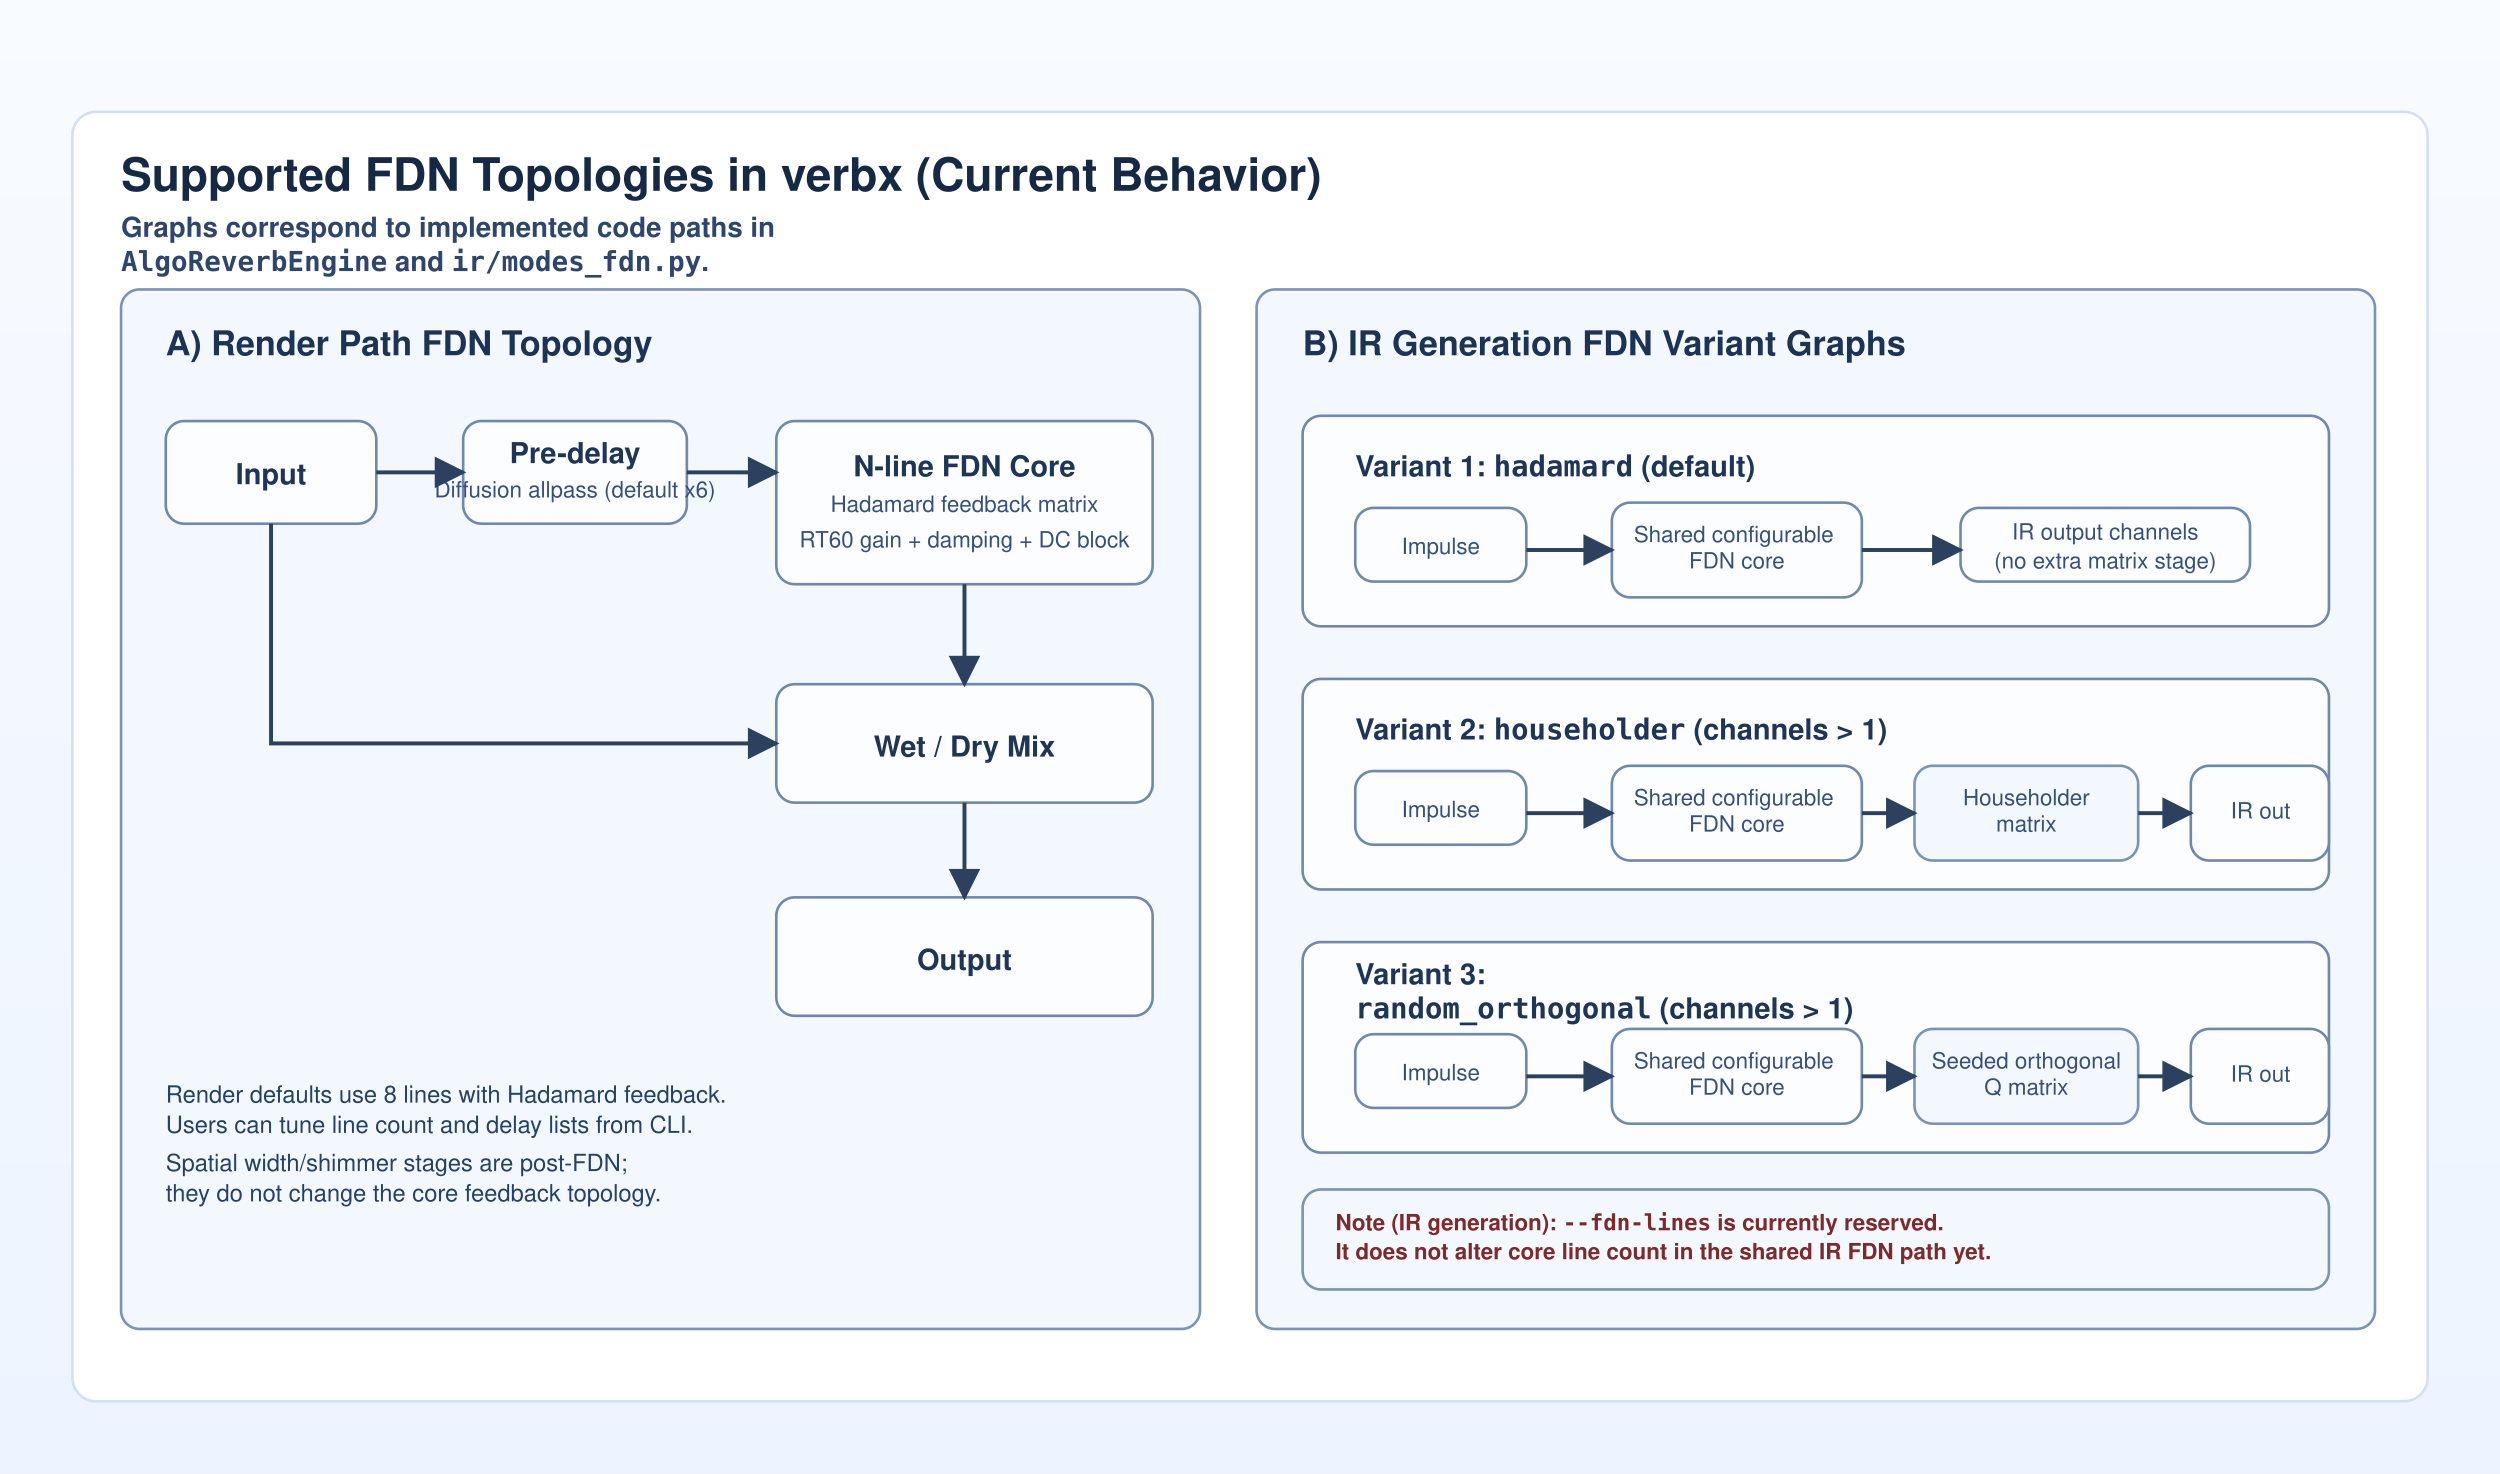
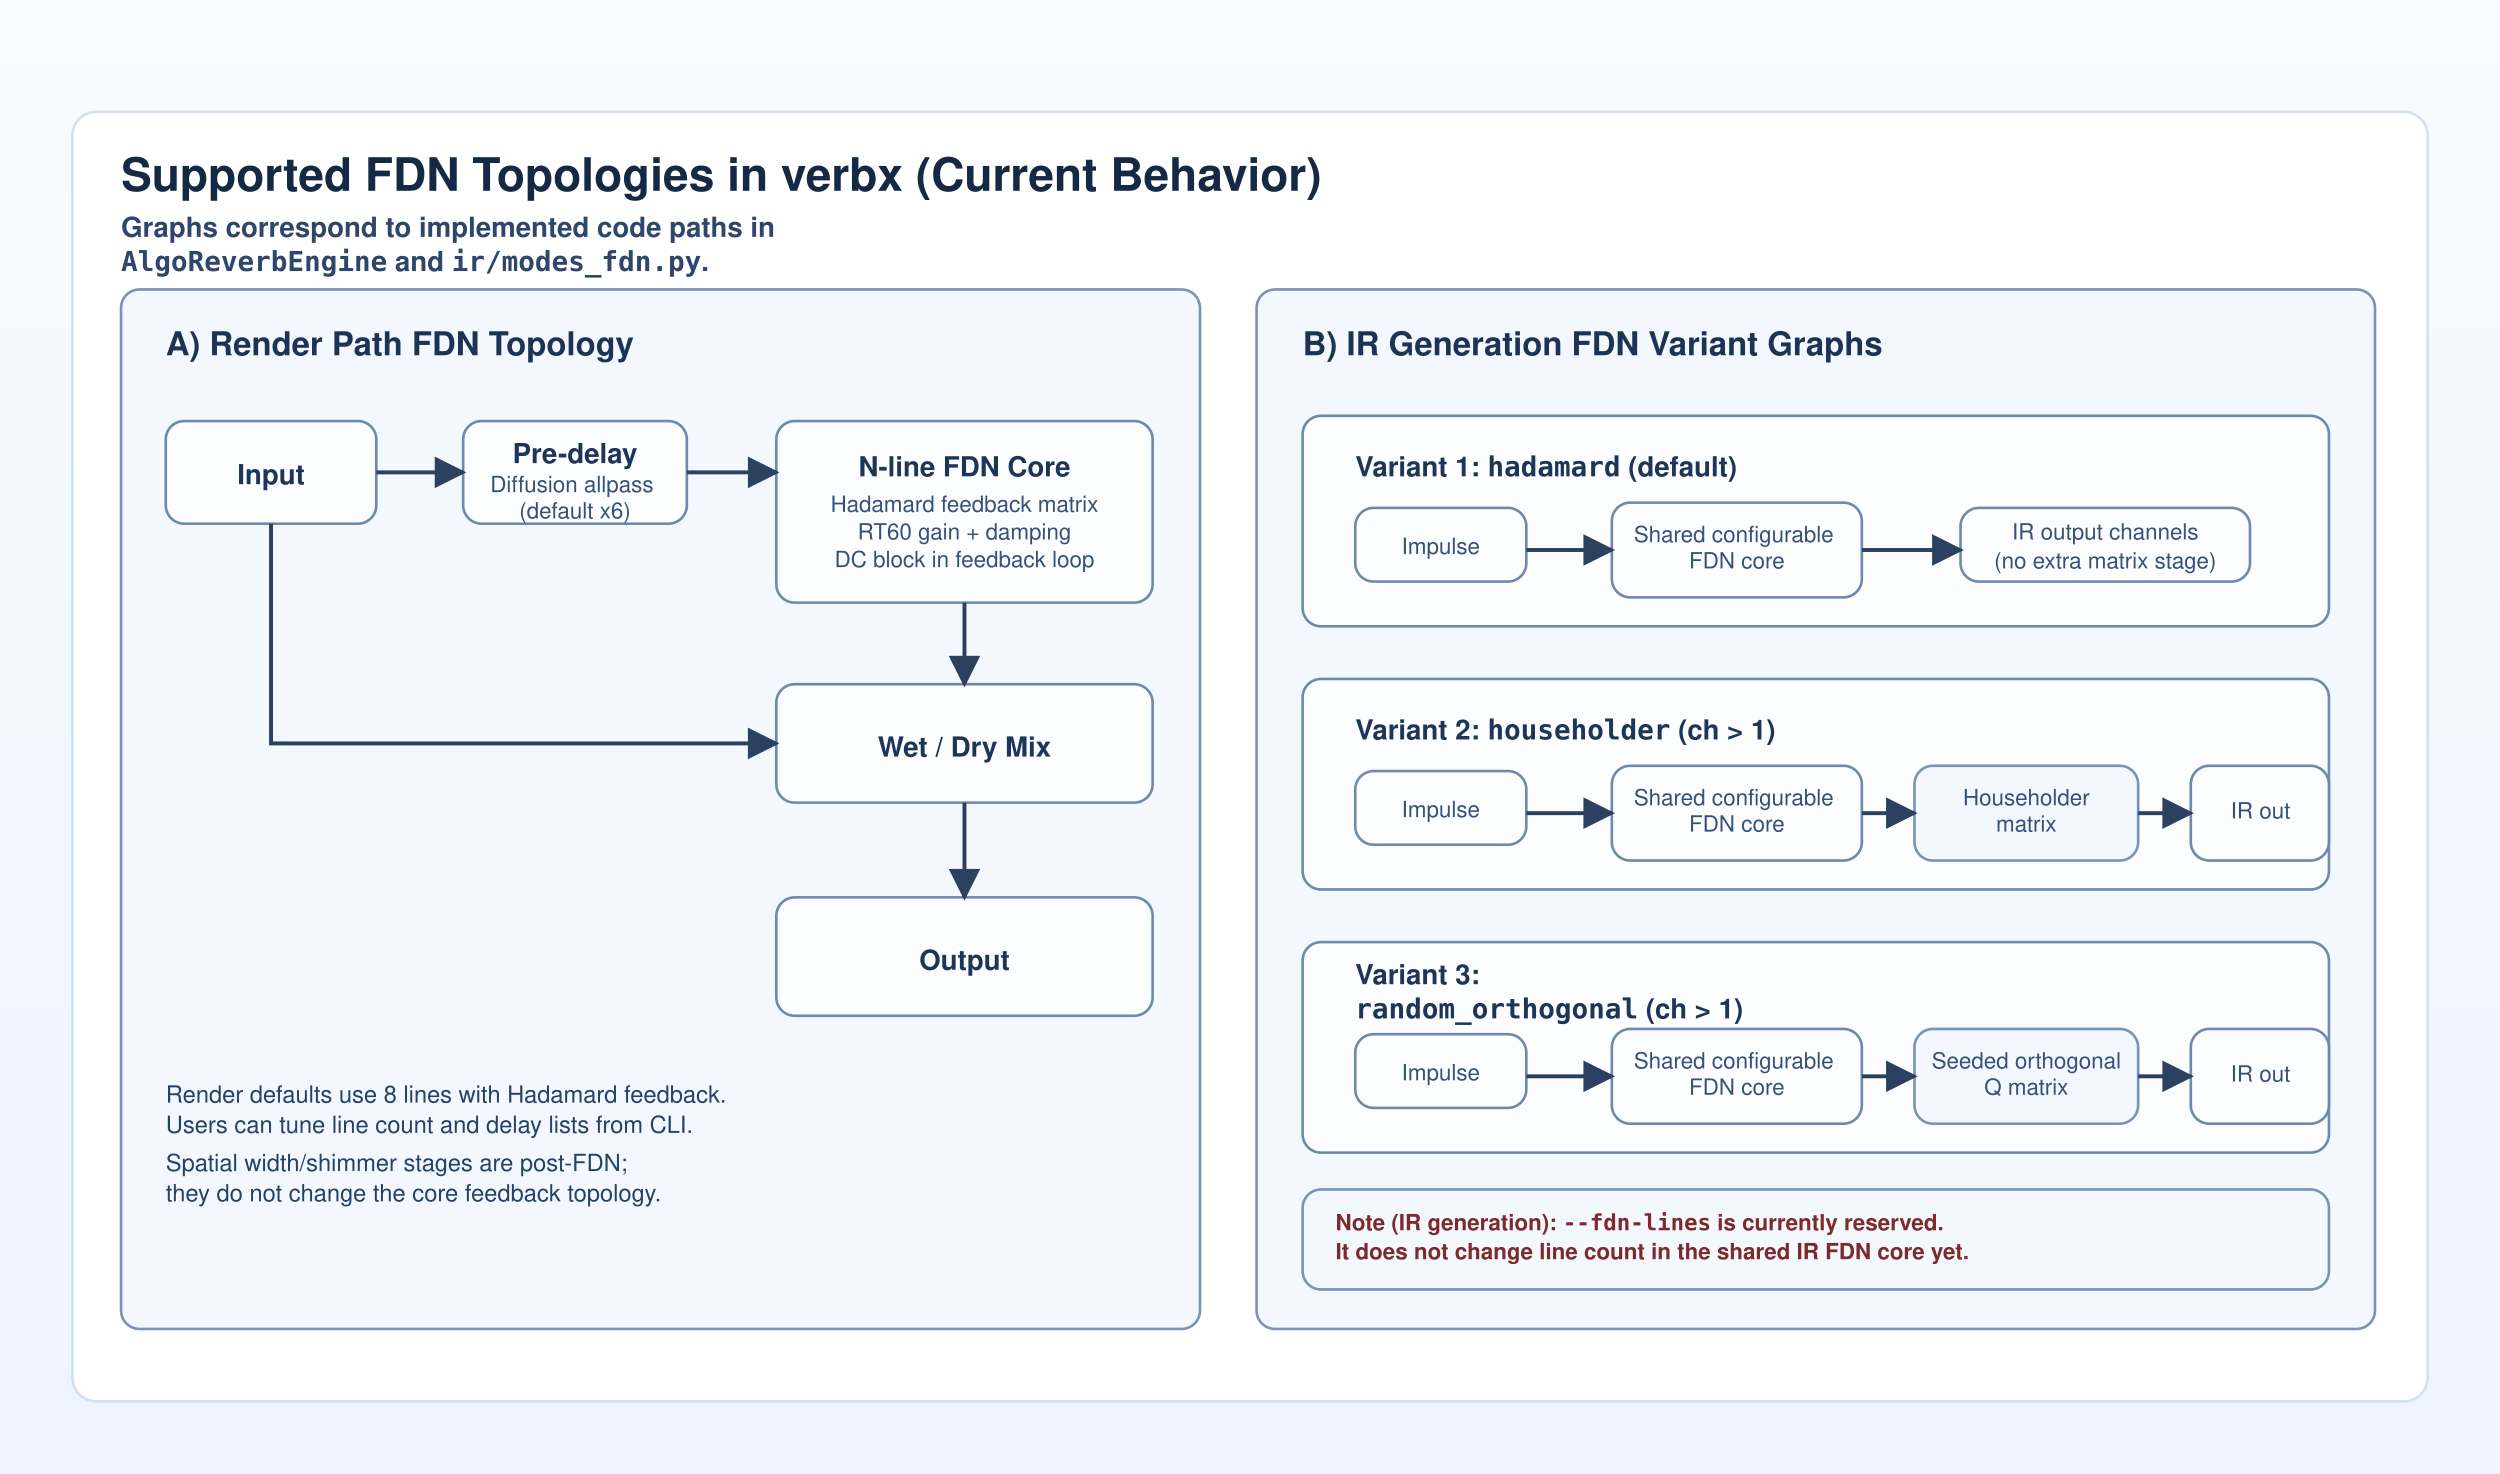
<svg xmlns="http://www.w3.org/2000/svg" viewBox="0 0 1900 1120" role="img" aria-labelledby="title desc">
  <defs>
    <linearGradient id="bg" x1="0" y1="0" x2="0" y2="1">
      <stop offset="0%" stop-color="#f8fbff" />
      <stop offset="100%" stop-color="#edf4ff" />
    </linearGradient>
    <marker id="arrow" viewBox="0 0 10 10" refX="9" refY="5" markerWidth="8" markerHeight="8" orient="auto">
      <path d="M0,0 L10,5 L0,10 Z" fill="#2c415f" />
    </marker>
    <style>
      .panel { fill: #ffffff; stroke: #d2e0f5; stroke-width: 2; }
      .card { fill: #fbfdff; stroke: #6f89ad; stroke-width: 2; rx: 14; }
      .card-soft { fill: #f3f8ff; stroke: #7a93b7; stroke-width: 2; rx: 14; }
      .line { stroke: #2c415f; stroke-width: 3; fill: none; marker-end: url(#arrow); }
      .title { fill: #152844; font-family: "Helvetica Neue", Helvetica, Arial, sans-serif; font-size: 35px; font-weight: 700; }
      .subtitle { fill: #2f466c; font-family: "Helvetica Neue", Helvetica, Arial, sans-serif; font-size: 21px; font-weight: 600; }
-       .h2 { fill: #1d3355; font-family: "Helvetica Neue", Helvetica, Arial, sans-serif; font-size: 26px; font-weight: 700; }
-       .label { fill: #1f3558; font-family: "Helvetica Neue", Helvetica, Arial, sans-serif; font-size: 22px; font-weight: 700; }
+       .h2 { fill: #1d3355; font-family: "Helvetica Neue", Helvetica, Arial, sans-serif; font-size: 25px; font-weight: 700; }
+       .label { fill: #1f3558; font-family: "Helvetica Neue", Helvetica, Arial, sans-serif; font-size: 21px; font-weight: 700; }
      .small { fill: #36507b; font-family: "Helvetica Neue", Helvetica, Arial, sans-serif; font-size: 17px; }
      .mono { font-family: "Menlo", "Consolas", monospace; }
      .note { fill: #244167; font-family: "Helvetica Neue", Helvetica, Arial, sans-serif; font-size: 18px; }
      .warn { fill: #7d2a2a; font-family: "Helvetica Neue", Helvetica, Arial, sans-serif; font-size: 17px; font-weight: 700; }
    </style>
  </defs>
  <rect x="0" y="0" width="1900" height="1120" fill="url(#bg)" />
  <rect class="panel" x="55" y="85" width="1790" height="980" rx="18" />
  <text class="title" x="92" y="145">Supported FDN Topologies in verbx (Current Behavior)</text>
  <text class="subtitle" x="92" y="180">
    <tspan x="92" dy="0">Graphs correspond to implemented code paths in</tspan>
    <tspan x="92" dy="26">
      <tspan class="mono">AlgoReverbEngine</tspan> and <tspan class="mono">ir/modes_fdn.py</tspan>.</tspan>
  </text>
  <rect class="card-soft" x="92" y="220" width="820" height="790" rx="16" />
  <text class="h2" x="126" y="270">A) Render Path FDN Topology</text>
  <rect class="card" x="126" y="320" width="160" height="78" rx="12" />
  <text class="label" x="206" y="368" text-anchor="middle">Input</text>
  <rect class="card" x="352" y="320" width="170" height="78" rx="12" />
  <text class="label" x="437" y="352" text-anchor="middle">Pre-delay</text>
-   <text class="small" x="437" y="378" text-anchor="middle">Diffusion allpass (default x6)</text>
-   <rect class="card" x="590" y="320" width="286" height="124" rx="12" />
+   <text class="small" x="437" y="374" text-anchor="middle">
+     <tspan x="437" dy="0">Diffusion allpass</tspan>
+     <tspan x="437" dy="20">(default x6)</tspan>
+   </text>
+   <rect class="card" x="590" y="320" width="286" height="138" rx="12" />
  <text class="label" x="733" y="362" text-anchor="middle">N-line FDN Core</text>
  <text class="small" x="733" y="389" text-anchor="middle">Hadamard feedback matrix</text>
-   <text class="small" x="733" y="416" text-anchor="middle">RT60 gain + damping + DC block</text>
+   <text class="small" x="733" y="410" text-anchor="middle">RT60 gain + damping</text>
+   <text class="small" x="733" y="431" text-anchor="middle">DC block in feedback loop</text>
  <rect class="card" x="590" y="520" width="286" height="90" rx="12" />
  <text class="label" x="733" y="575" text-anchor="middle">Wet / Dry Mix</text>
  <rect class="card" x="590" y="682" width="286" height="90" rx="12" />
  <text class="label" x="733" y="737" text-anchor="middle">Output</text>
  <path class="line" d="M286,359 L352,359" />
  <path class="line" d="M522,359 L590,359" />
-   <path class="line" d="M733,444 L733,520" />
+   <path class="line" d="M733,458 L733,520" />
  <path class="line" d="M206,398 L206,565 L590,565" />
  <path class="line" d="M733,610 L733,682" />
  <text class="note" x="126" y="838">
    <tspan x="126" dy="0">Render defaults use 8 lines with Hadamard feedback.</tspan>
    <tspan x="126" dy="23">Users can tune line count and delay lists from CLI.</tspan>
  </text>
  <text class="note" x="126" y="890">
    <tspan x="126" dy="0">Spatial width/shimmer stages are post-FDN;</tspan>
    <tspan x="126" dy="23">they do not change the core feedback topology.</tspan>
  </text>
  <rect class="card-soft" x="955" y="220" width="850" height="790" rx="16" />
  <text class="h2" x="990" y="270">B) IR Generation FDN Variant Graphs</text>
  <rect class="card" x="990" y="316" width="780" height="160" rx="12" />
  <text class="label" x="1030" y="362">Variant 1: <tspan class="mono">hadamard</tspan> (default)</text>
  <rect class="card" x="1030" y="386" width="130" height="56" rx="10" />
  <text class="small" x="1095" y="421" text-anchor="middle">Impulse</text>
  <rect class="card" x="1225" y="382" width="190" height="72" rx="10" />
  <text class="small" x="1320" y="412" text-anchor="middle">
    <tspan x="1320" dy="0">Shared configurable</tspan>
    <tspan x="1320" dy="20">FDN core</tspan>
  </text>
  <rect class="card" x="1490" y="386" width="220" height="56" rx="10" />
  <text class="small" x="1600" y="410" text-anchor="middle">IR output channels</text>
  <text class="small" x="1600" y="432" text-anchor="middle">(no extra matrix stage)</text>
  <path class="line" d="M1160,418 L1225,418" />
  <path class="line" d="M1415,418 L1490,418" />
  <rect class="card" x="990" y="516" width="780" height="160" rx="12" />
-   <text class="label" x="1030" y="562">Variant 2: <tspan class="mono">householder</tspan> (channels &gt; 1)</text>
+   <text class="label" x="1030" y="562">Variant 2: <tspan class="mono">householder</tspan> (ch &gt; 1)</text>
  <rect class="card" x="1030" y="586" width="130" height="56" rx="10" />
  <text class="small" x="1095" y="621" text-anchor="middle">Impulse</text>
  <rect class="card" x="1225" y="582" width="190" height="72" rx="10" />
  <text class="small" x="1320" y="612" text-anchor="middle">
    <tspan x="1320" dy="0">Shared configurable</tspan>
    <tspan x="1320" dy="20">FDN core</tspan>
  </text>
  <rect class="card-soft" x="1455" y="582" width="170" height="72" rx="10" />
  <text class="small" x="1540" y="612" text-anchor="middle">Householder</text>
  <text class="small" x="1540" y="632" text-anchor="middle">matrix</text>
  <rect class="card" x="1665" y="582" width="105" height="72" rx="10" />
  <text class="small" x="1718" y="622" text-anchor="middle">IR out</text>
  <path class="line" d="M1160,618 L1225,618" />
  <path class="line" d="M1415,618 L1455,618" />
  <path class="line" d="M1625,618 L1665,618" />
  <rect class="card" x="990" y="716" width="780" height="160" rx="12" />
  <text class="label" x="1030" y="748">
    <tspan x="1030" dy="0">Variant 3:</tspan>
    <tspan x="1030" dy="26">
-       <tspan class="mono">random_orthogonal</tspan> (channels &gt; 1)</tspan>
+       <tspan class="mono">random_orthogonal</tspan> (ch &gt; 1)</tspan>
  </text>
  <rect class="card" x="1030" y="786" width="130" height="56" rx="10" />
  <text class="small" x="1095" y="821" text-anchor="middle">Impulse</text>
  <rect class="card" x="1225" y="782" width="190" height="72" rx="10" />
  <text class="small" x="1320" y="812" text-anchor="middle">
    <tspan x="1320" dy="0">Shared configurable</tspan>
    <tspan x="1320" dy="20">FDN core</tspan>
  </text>
  <rect class="card-soft" x="1455" y="782" width="170" height="72" rx="10" />
  <text class="small" x="1540" y="812" text-anchor="middle">Seeded orthogonal</text>
  <text class="small" x="1540" y="832" text-anchor="middle">Q matrix</text>
  <rect class="card" x="1665" y="782" width="105" height="72" rx="10" />
  <text class="small" x="1718" y="822" text-anchor="middle">IR out</text>
  <path class="line" d="M1160,818 L1225,818" />
  <path class="line" d="M1415,818 L1455,818" />
  <path class="line" d="M1625,818 L1665,818" />
  <rect class="card-soft" x="990" y="904" width="780" height="76" rx="10" />
  <text class="warn" x="1015" y="935">
    <tspan x="1015" dy="0">Note (IR generation): <tspan class="mono">--fdn-lines</tspan> is currently reserved.</tspan>
-     <tspan x="1015" dy="22">It does not alter core line count in the shared IR FDN path yet.</tspan>
+     <tspan x="1015" dy="22">It does not change line count in the shared IR FDN core yet.</tspan>
  </text>
</svg>
